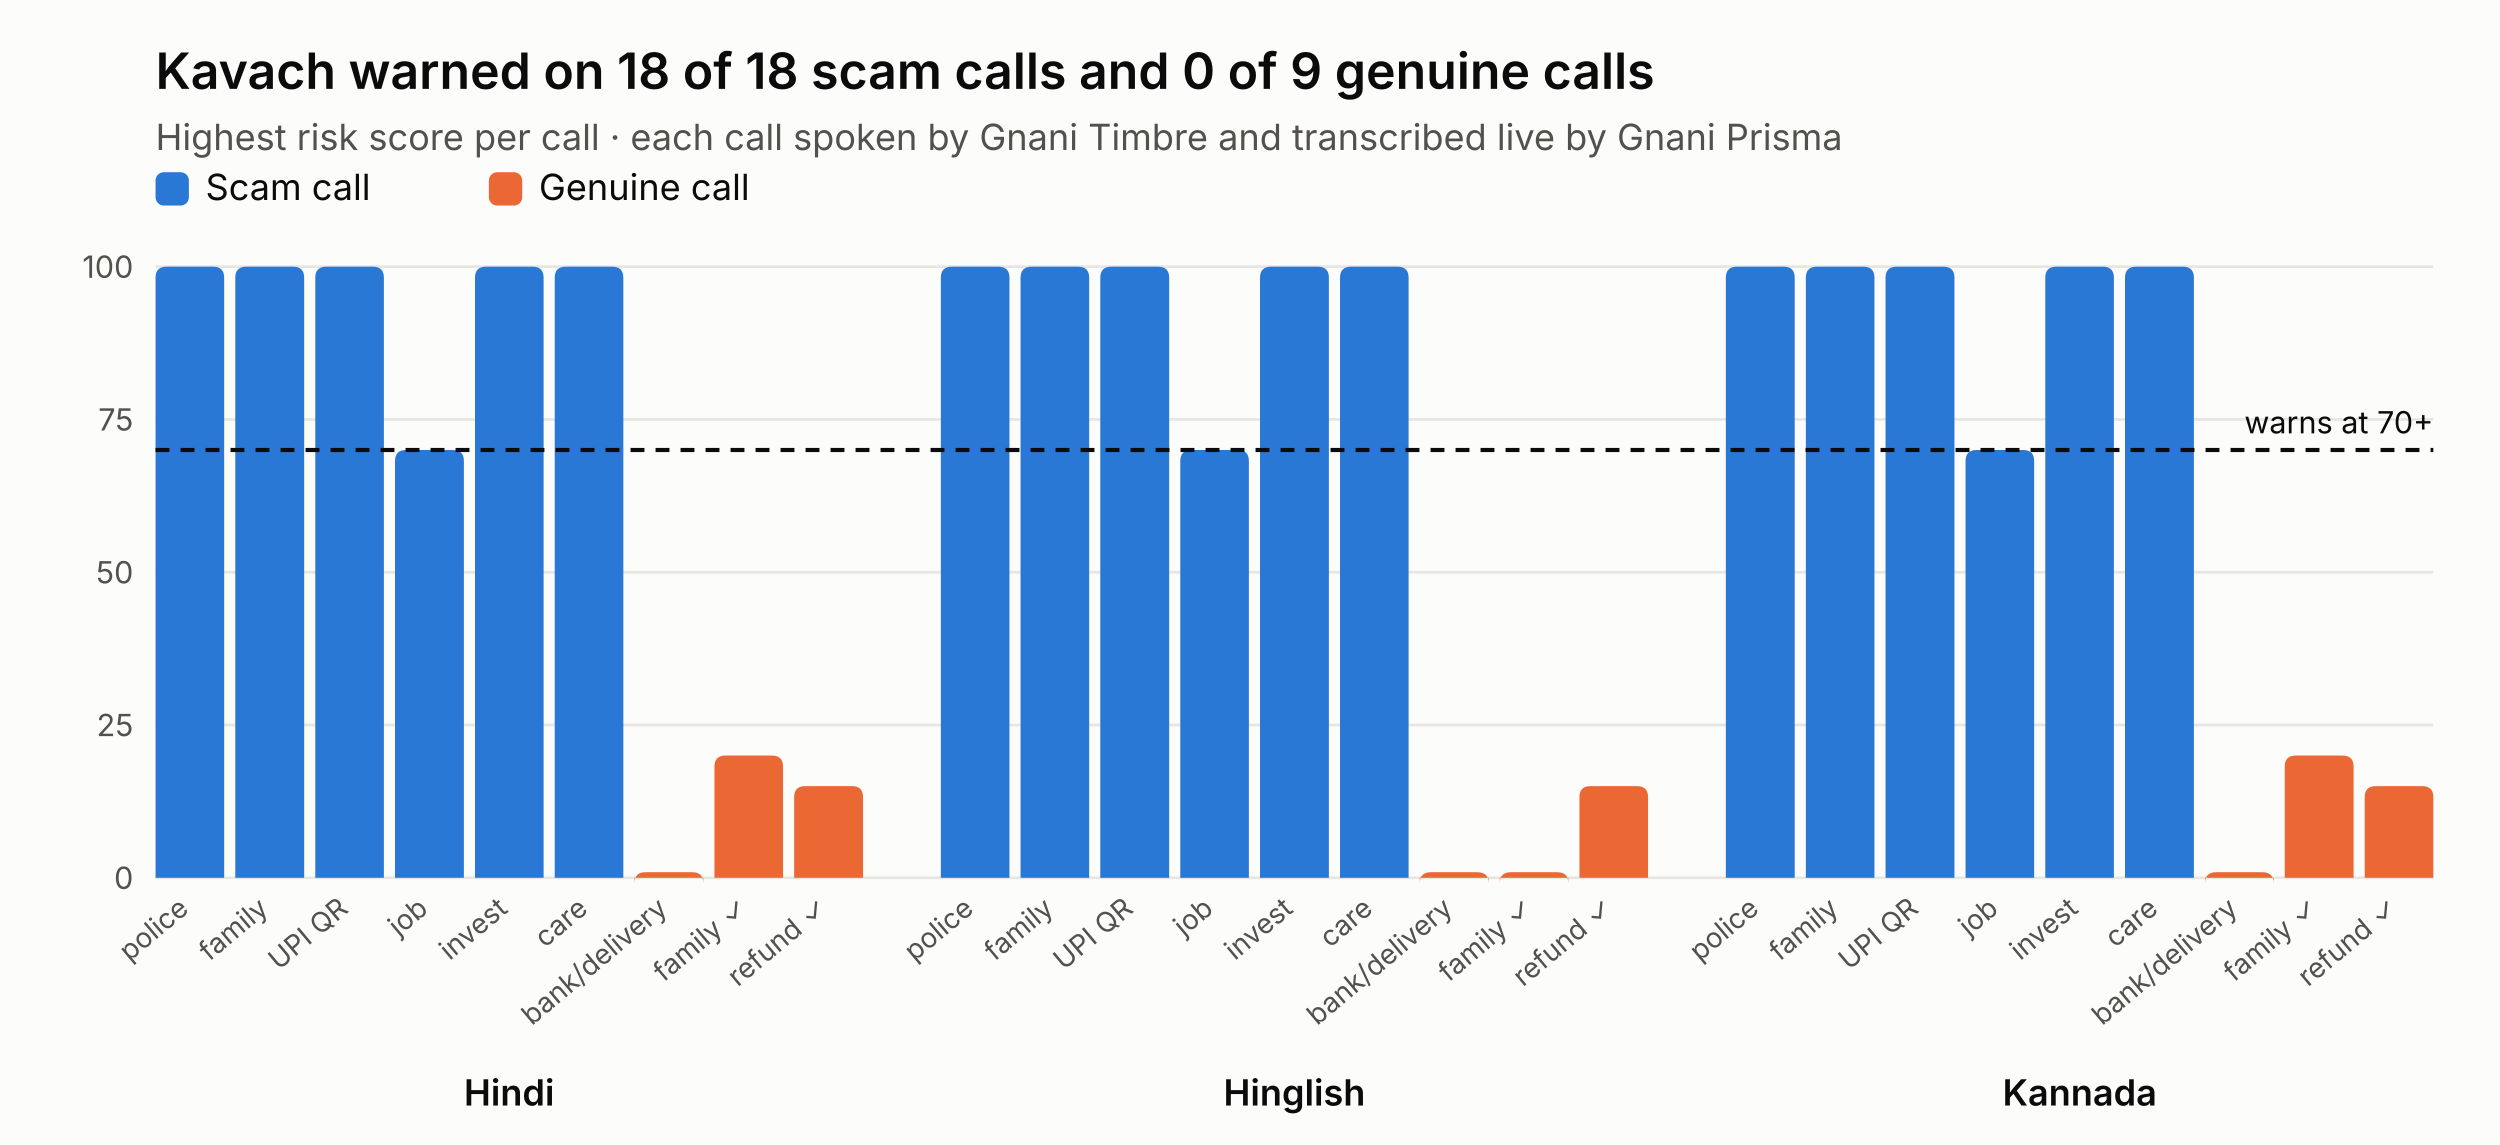
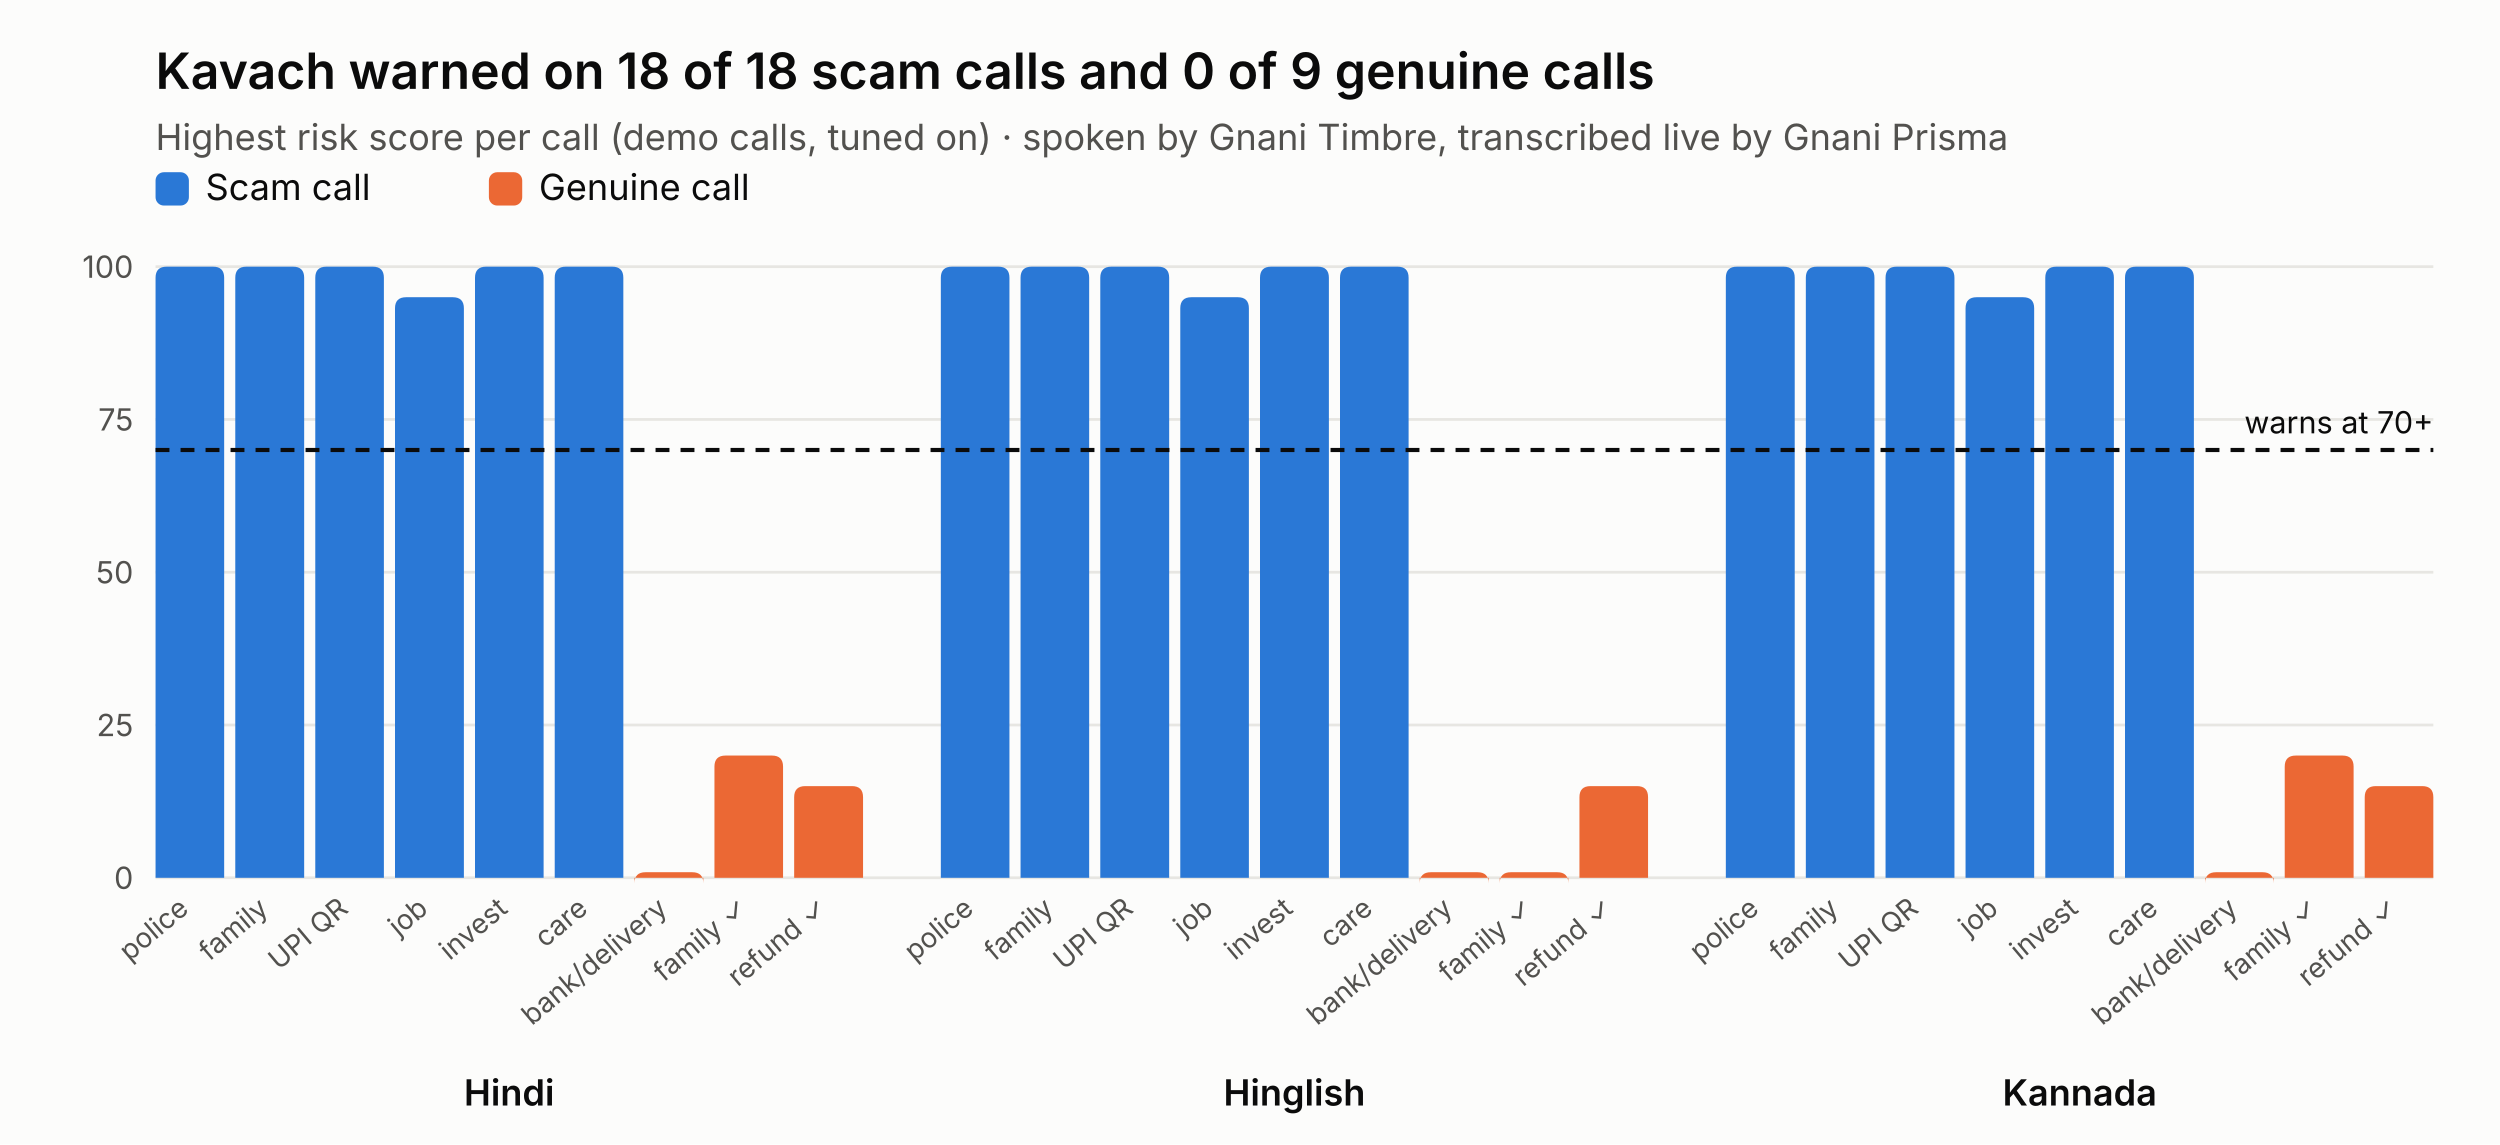
<svg xmlns="http://www.w3.org/2000/svg" viewBox="0 0 900 412" width="900" height="412" font-family="system-ui, -apple-system, Segoe UI, sans-serif" role="img" aria-label="Kavach warned on 18 of 18 scam calls and 0 of 9 genuine calls">
  <rect width="900" height="412" fill="#fcfcfb" />
  <text x="56" y="32" font-size="18" font-weight="600" fill="#0b0b0b">Kavach warned on 18 of 18 scam calls and 0 of 9 genuine calls</text>
-   <text x="56" y="54" font-size="13" fill="#52514e">Highest risk score per call · each call spoken by Gnani Timbre and transcribed live by Gnani Prisma</text>
+   <text x="56" y="54" font-size="13" fill="#52514e">Highest risk score per call (demo calls, tuned on) · spoken by Gnani Timbre, transcribed live by Gnani Prisma</text>
  <line x1="56" x2="876" y1="316.0" y2="316.0" stroke="#e7e6e2" stroke-width="1" />
  <text x="48" y="320.0" font-size="11" fill="#52514e" text-anchor="end">0</text>
  <line x1="56" x2="876" y1="261.0" y2="261.0" stroke="#e7e6e2" stroke-width="1" />
  <text x="48" y="265.0" font-size="11" fill="#52514e" text-anchor="end">25</text>
  <line x1="56" x2="876" y1="206.0" y2="206.0" stroke="#e7e6e2" stroke-width="1" />
  <text x="48" y="210.0" font-size="11" fill="#52514e" text-anchor="end">50</text>
  <line x1="56" x2="876" y1="151.0" y2="151.0" stroke="#e7e6e2" stroke-width="1" />
  <text x="48" y="155.0" font-size="11" fill="#52514e" text-anchor="end">75</text>
  <line x1="56" x2="876" y1="96.0" y2="96.0" stroke="#e7e6e2" stroke-width="1" />
  <text x="48" y="100.0" font-size="11" fill="#52514e" text-anchor="end">100</text>
  <path d="M56.0,316.0 V100.0 Q56.0,96.0 60.0,96.0 H76.7 Q80.7,96.0 80.7,100.0 V316.0 Z" fill="#2a78d6" />
  <text x="68.4" y="328.0" font-size="10" fill="#52514e" text-anchor="end" transform="rotate(-40 68.4 328.0)">police</text>
  <path d="M84.7,316.0 V100.0 Q84.7,96.0 88.7,96.0 H105.5 Q109.5,96.0 109.5,100.0 V316.0 Z" fill="#2a78d6" />
  <text x="97.1" y="328.0" font-size="10" fill="#52514e" text-anchor="end" transform="rotate(-40 97.1 328.0)">family</text>
  <path d="M113.5,316.0 V100.0 Q113.5,96.0 117.5,96.0 H134.2 Q138.2,96.0 138.2,100.0 V316.0 Z" fill="#2a78d6" />
  <text x="125.9" y="328.0" font-size="10" fill="#52514e" text-anchor="end" transform="rotate(-40 125.9 328.0)">UPI QR</text>
-   <path d="M142.2,316.0 V166.0 Q142.2,162.0 146.2,162.0 H163.0 Q167.0,162.0 167.0,166.0 V316.0 Z" fill="#2a78d6" />
+   <path d="M142.2,316.0 V111.0 Q142.2,107.0 146.2,107.0 H163.0 Q167.0,107.0 167.0,111.0 V316.0 Z" fill="#2a78d6" />
  <text x="154.6" y="328.0" font-size="10" fill="#52514e" text-anchor="end" transform="rotate(-40 154.6 328.0)">job</text>
  <path d="M171.0,316.0 V100.0 Q171.0,96.0 175.0,96.0 H191.7 Q195.7,96.0 195.7,100.0 V316.0 Z" fill="#2a78d6" />
  <text x="183.3" y="328.0" font-size="10" fill="#52514e" text-anchor="end" transform="rotate(-40 183.3 328.0)">invest</text>
  <path d="M199.7,316.0 V100.0 Q199.7,96.0 203.7,96.0 H220.4 Q224.4,96.0 224.4,100.0 V316.0 Z" fill="#2a78d6" />
  <text x="212.1" y="328.0" font-size="10" fill="#52514e" text-anchor="end" transform="rotate(-40 212.1 328.0)">care</text>
  <path d="M228.4,316.0 V318.0 Q228.4,314.0 232.4,314.0 H249.2 Q253.2,314.0 253.2,318.0 V316.0 Z" fill="#eb6834" />
  <text x="240.8" y="328.0" font-size="10" fill="#52514e" text-anchor="end" transform="rotate(-40 240.8 328.0)">bank/delivery</text>
  <path d="M257.2,316.0 V276.0 Q257.2,272.0 261.2,272.0 H277.9 Q281.9,272.0 281.9,276.0 V316.0 Z" fill="#eb6834" />
  <text x="269.6" y="328.0" font-size="10" fill="#52514e" text-anchor="end" transform="rotate(-40 269.6 328.0)">family ✓</text>
  <path d="M285.9,316.0 V287.0 Q285.9,283.0 289.9,283.0 H306.7 Q310.7,283.0 310.7,287.0 V316.0 Z" fill="#eb6834" />
  <text x="298.3" y="328.0" font-size="10" fill="#52514e" text-anchor="end" transform="rotate(-40 298.3 328.0)">refund ✓</text>
  <text x="183.3" y="398" font-size="13" font-weight="600" fill="#0b0b0b" text-anchor="middle">Hindi</text>
  <path d="M338.7,316.0 V100.0 Q338.7,96.0 342.7,96.0 H359.4 Q363.4,96.0 363.4,100.0 V316.0 Z" fill="#2a78d6" />
  <text x="351.0" y="328.0" font-size="10" fill="#52514e" text-anchor="end" transform="rotate(-40 351.0 328.0)">police</text>
  <path d="M367.4,316.0 V100.0 Q367.4,96.0 371.4,96.0 H388.1 Q392.1,96.0 392.1,100.0 V316.0 Z" fill="#2a78d6" />
  <text x="379.8" y="328.0" font-size="10" fill="#52514e" text-anchor="end" transform="rotate(-40 379.8 328.0)">family</text>
  <path d="M396.1,316.0 V100.0 Q396.1,96.0 400.1,96.0 H416.9 Q420.9,96.0 420.9,100.0 V316.0 Z" fill="#2a78d6" />
  <text x="408.5" y="328.0" font-size="10" fill="#52514e" text-anchor="end" transform="rotate(-40 408.5 328.0)">UPI QR</text>
-   <path d="M424.9,316.0 V166.0 Q424.9,162.0 428.9,162.0 H445.6 Q449.6,162.0 449.6,166.0 V316.0 Z" fill="#2a78d6" />
+   <path d="M424.9,316.0 V111.0 Q424.9,107.0 428.9,107.0 H445.6 Q449.6,107.0 449.6,111.0 V316.0 Z" fill="#2a78d6" />
  <text x="437.3" y="328.0" font-size="10" fill="#52514e" text-anchor="end" transform="rotate(-40 437.3 328.0)">job</text>
  <path d="M453.6,316.0 V100.0 Q453.6,96.0 457.6,96.0 H474.4 Q478.4,96.0 478.4,100.0 V316.0 Z" fill="#2a78d6" />
  <text x="466.0" y="328.0" font-size="10" fill="#52514e" text-anchor="end" transform="rotate(-40 466.0 328.0)">invest</text>
  <path d="M482.4,316.0 V100.0 Q482.4,96.0 486.4,96.0 H503.1 Q507.1,96.0 507.1,100.0 V316.0 Z" fill="#2a78d6" />
  <text x="494.7" y="328.0" font-size="10" fill="#52514e" text-anchor="end" transform="rotate(-40 494.7 328.0)">care</text>
  <path d="M511.1,316.0 V318.0 Q511.1,314.0 515.1,314.0 H531.9 Q535.9,314.0 535.9,318.0 V316.0 Z" fill="#eb6834" />
  <text x="523.5" y="328.0" font-size="10" fill="#52514e" text-anchor="end" transform="rotate(-40 523.5 328.0)">bank/delivery</text>
  <path d="M539.9,316.0 V318.0 Q539.9,314.0 543.9,314.0 H560.6 Q564.6,314.0 564.6,318.0 V316.0 Z" fill="#eb6834" />
  <text x="552.2" y="328.0" font-size="10" fill="#52514e" text-anchor="end" transform="rotate(-40 552.2 328.0)">family ✓</text>
  <path d="M568.6,316.0 V287.0 Q568.6,283.0 572.6,283.0 H589.3 Q593.3,283.0 593.3,287.0 V316.0 Z" fill="#eb6834" />
  <text x="581.0" y="328.0" font-size="10" fill="#52514e" text-anchor="end" transform="rotate(-40 581.0 328.0)">refund ✓</text>
  <text x="466.0" y="398" font-size="13" font-weight="600" fill="#0b0b0b" text-anchor="middle">Hinglish</text>
  <path d="M621.3,316.0 V100.0 Q621.3,96.0 625.3,96.0 H642.1 Q646.1,96.0 646.1,100.0 V316.0 Z" fill="#2a78d6" />
  <text x="633.7" y="328.0" font-size="10" fill="#52514e" text-anchor="end" transform="rotate(-40 633.7 328.0)">police</text>
  <path d="M650.1,316.0 V100.0 Q650.1,96.0 654.1,96.0 H670.8 Q674.8,96.0 674.8,100.0 V316.0 Z" fill="#2a78d6" />
  <text x="662.4" y="328.0" font-size="10" fill="#52514e" text-anchor="end" transform="rotate(-40 662.4 328.0)">family</text>
  <path d="M678.8,316.0 V100.0 Q678.8,96.0 682.8,96.0 H699.6 Q703.6,96.0 703.6,100.0 V316.0 Z" fill="#2a78d6" />
  <text x="691.2" y="328.0" font-size="10" fill="#52514e" text-anchor="end" transform="rotate(-40 691.2 328.0)">UPI QR</text>
-   <path d="M707.6,316.0 V166.0 Q707.6,162.0 711.6,162.0 H728.3 Q732.3,162.0 732.3,166.0 V316.0 Z" fill="#2a78d6" />
+   <path d="M707.6,316.0 V111.0 Q707.6,107.0 711.6,107.0 H728.3 Q732.3,107.0 732.3,111.0 V316.0 Z" fill="#2a78d6" />
  <text x="719.9" y="328.0" font-size="10" fill="#52514e" text-anchor="end" transform="rotate(-40 719.9 328.0)">job</text>
  <path d="M736.3,316.0 V100.0 Q736.3,96.0 740.3,96.0 H757.0 Q761.0,96.0 761.0,100.0 V316.0 Z" fill="#2a78d6" />
  <text x="748.7" y="328.0" font-size="10" fill="#52514e" text-anchor="end" transform="rotate(-40 748.7 328.0)">invest</text>
  <path d="M765.0,316.0 V100.0 Q765.0,96.0 769.0,96.0 H785.8 Q789.8,96.0 789.8,100.0 V316.0 Z" fill="#2a78d6" />
  <text x="777.4" y="328.0" font-size="10" fill="#52514e" text-anchor="end" transform="rotate(-40 777.4 328.0)">care</text>
  <path d="M793.8,316.0 V318.0 Q793.8,314.0 797.8,314.0 H814.5 Q818.5,314.0 818.5,318.0 V316.0 Z" fill="#eb6834" />
  <text x="806.1" y="328.0" font-size="10" fill="#52514e" text-anchor="end" transform="rotate(-40 806.1 328.0)">bank/delivery</text>
  <path d="M822.5,316.0 V276.0 Q822.5,272.0 826.5,272.0 H843.3 Q847.3,272.0 847.3,276.0 V316.0 Z" fill="#eb6834" />
  <text x="834.9" y="328.0" font-size="10" fill="#52514e" text-anchor="end" transform="rotate(-40 834.9 328.0)">family ✓</text>
  <path d="M851.3,316.0 V287.0 Q851.3,283.0 855.3,283.0 H872.0 Q876.0,283.0 876.0,287.0 V316.0 Z" fill="#eb6834" />
  <text x="863.6" y="328.0" font-size="10" fill="#52514e" text-anchor="end" transform="rotate(-40 863.6 328.0)">refund ✓</text>
  <text x="748.7" y="398" font-size="13" font-weight="600" fill="#0b0b0b" text-anchor="middle">Kannada</text>
  <line x1="56" x2="876" y1="162.0" y2="162.0" stroke="#0b0b0b" stroke-width="1.5" stroke-dasharray="5 4" />
  <text x="876" y="156.0" font-size="11" fill="#0b0b0b" text-anchor="end">warns at 70+</text>
  <rect x="56" y="62" width="12" height="12" rx="3" fill="#2a78d6" />
  <text x="74" y="72" font-size="13" fill="#0b0b0b">Scam call</text>
  <rect x="176" y="62" width="12" height="12" rx="3" fill="#eb6834" />
  <text x="194" y="72" font-size="13" fill="#0b0b0b">Genuine call</text>
</svg>
